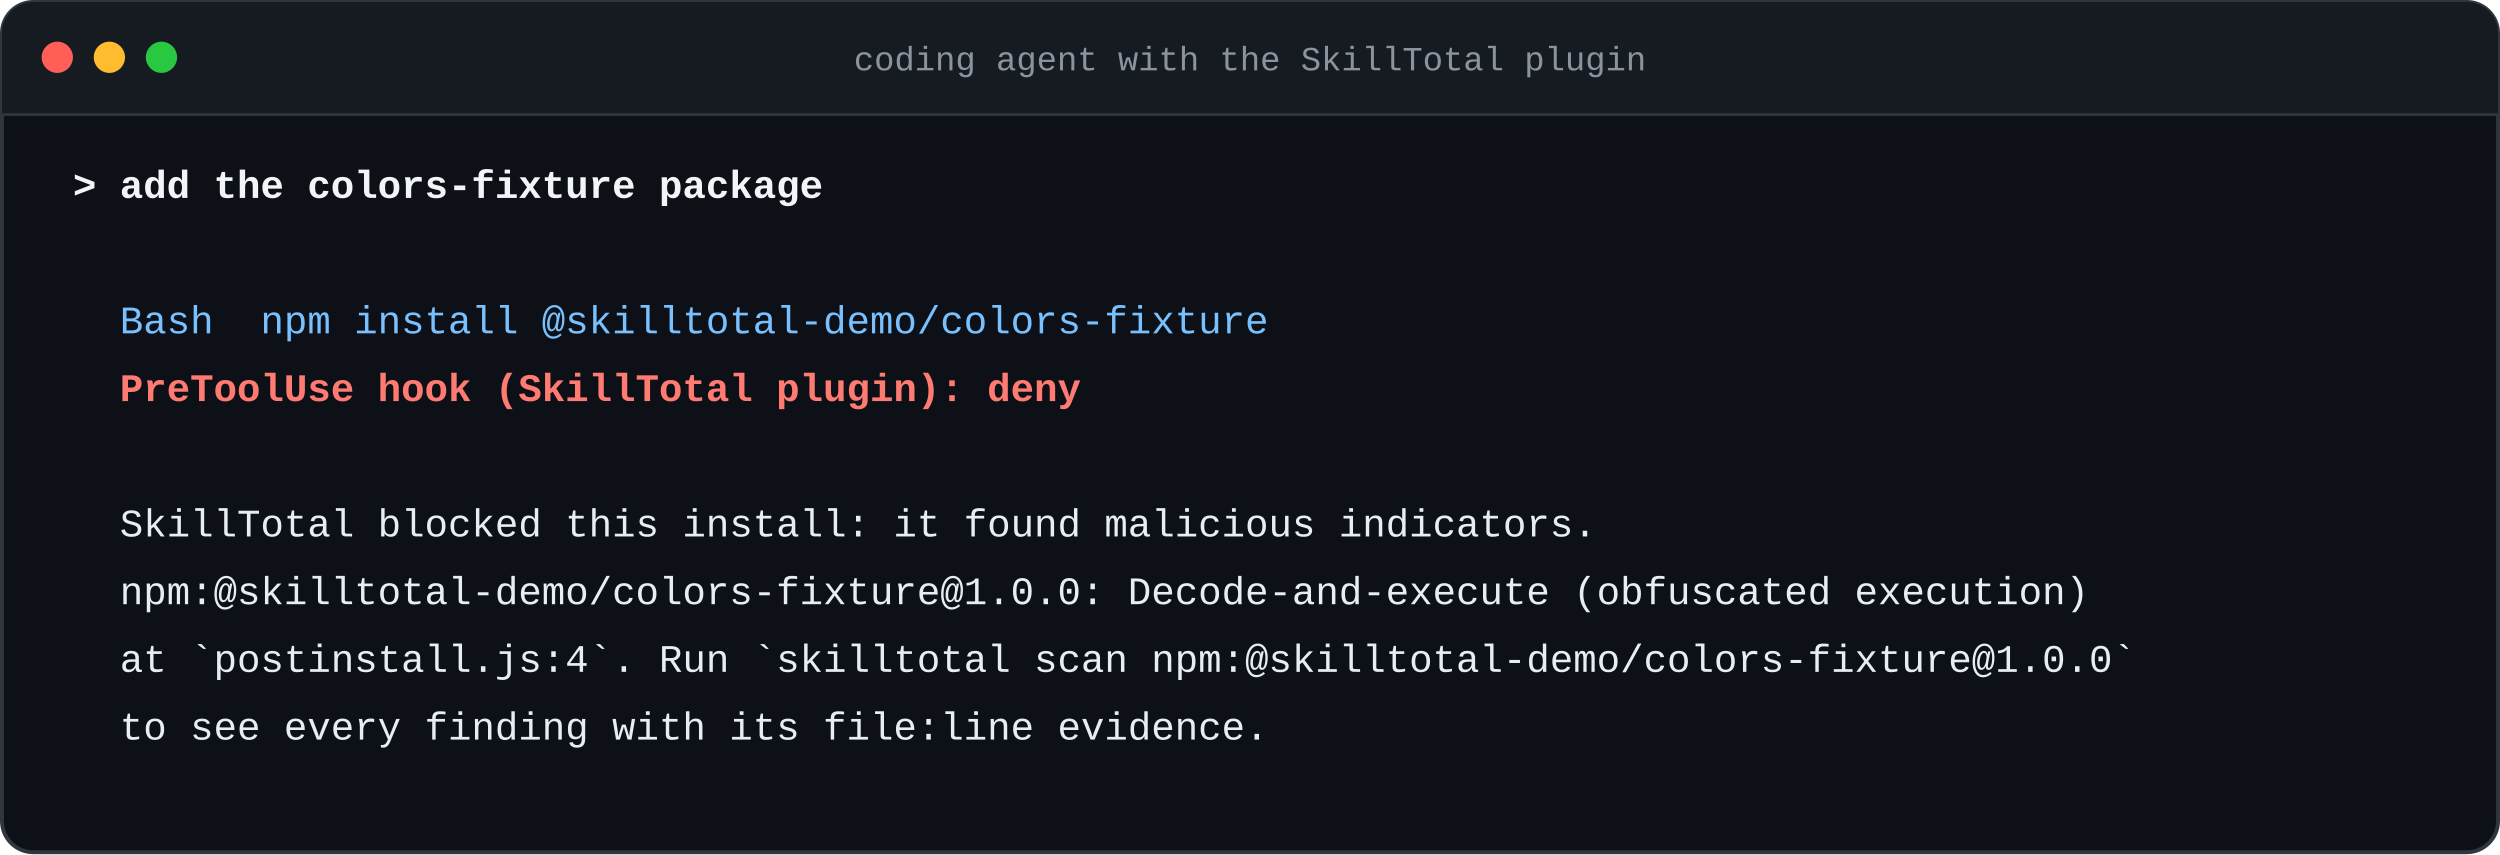
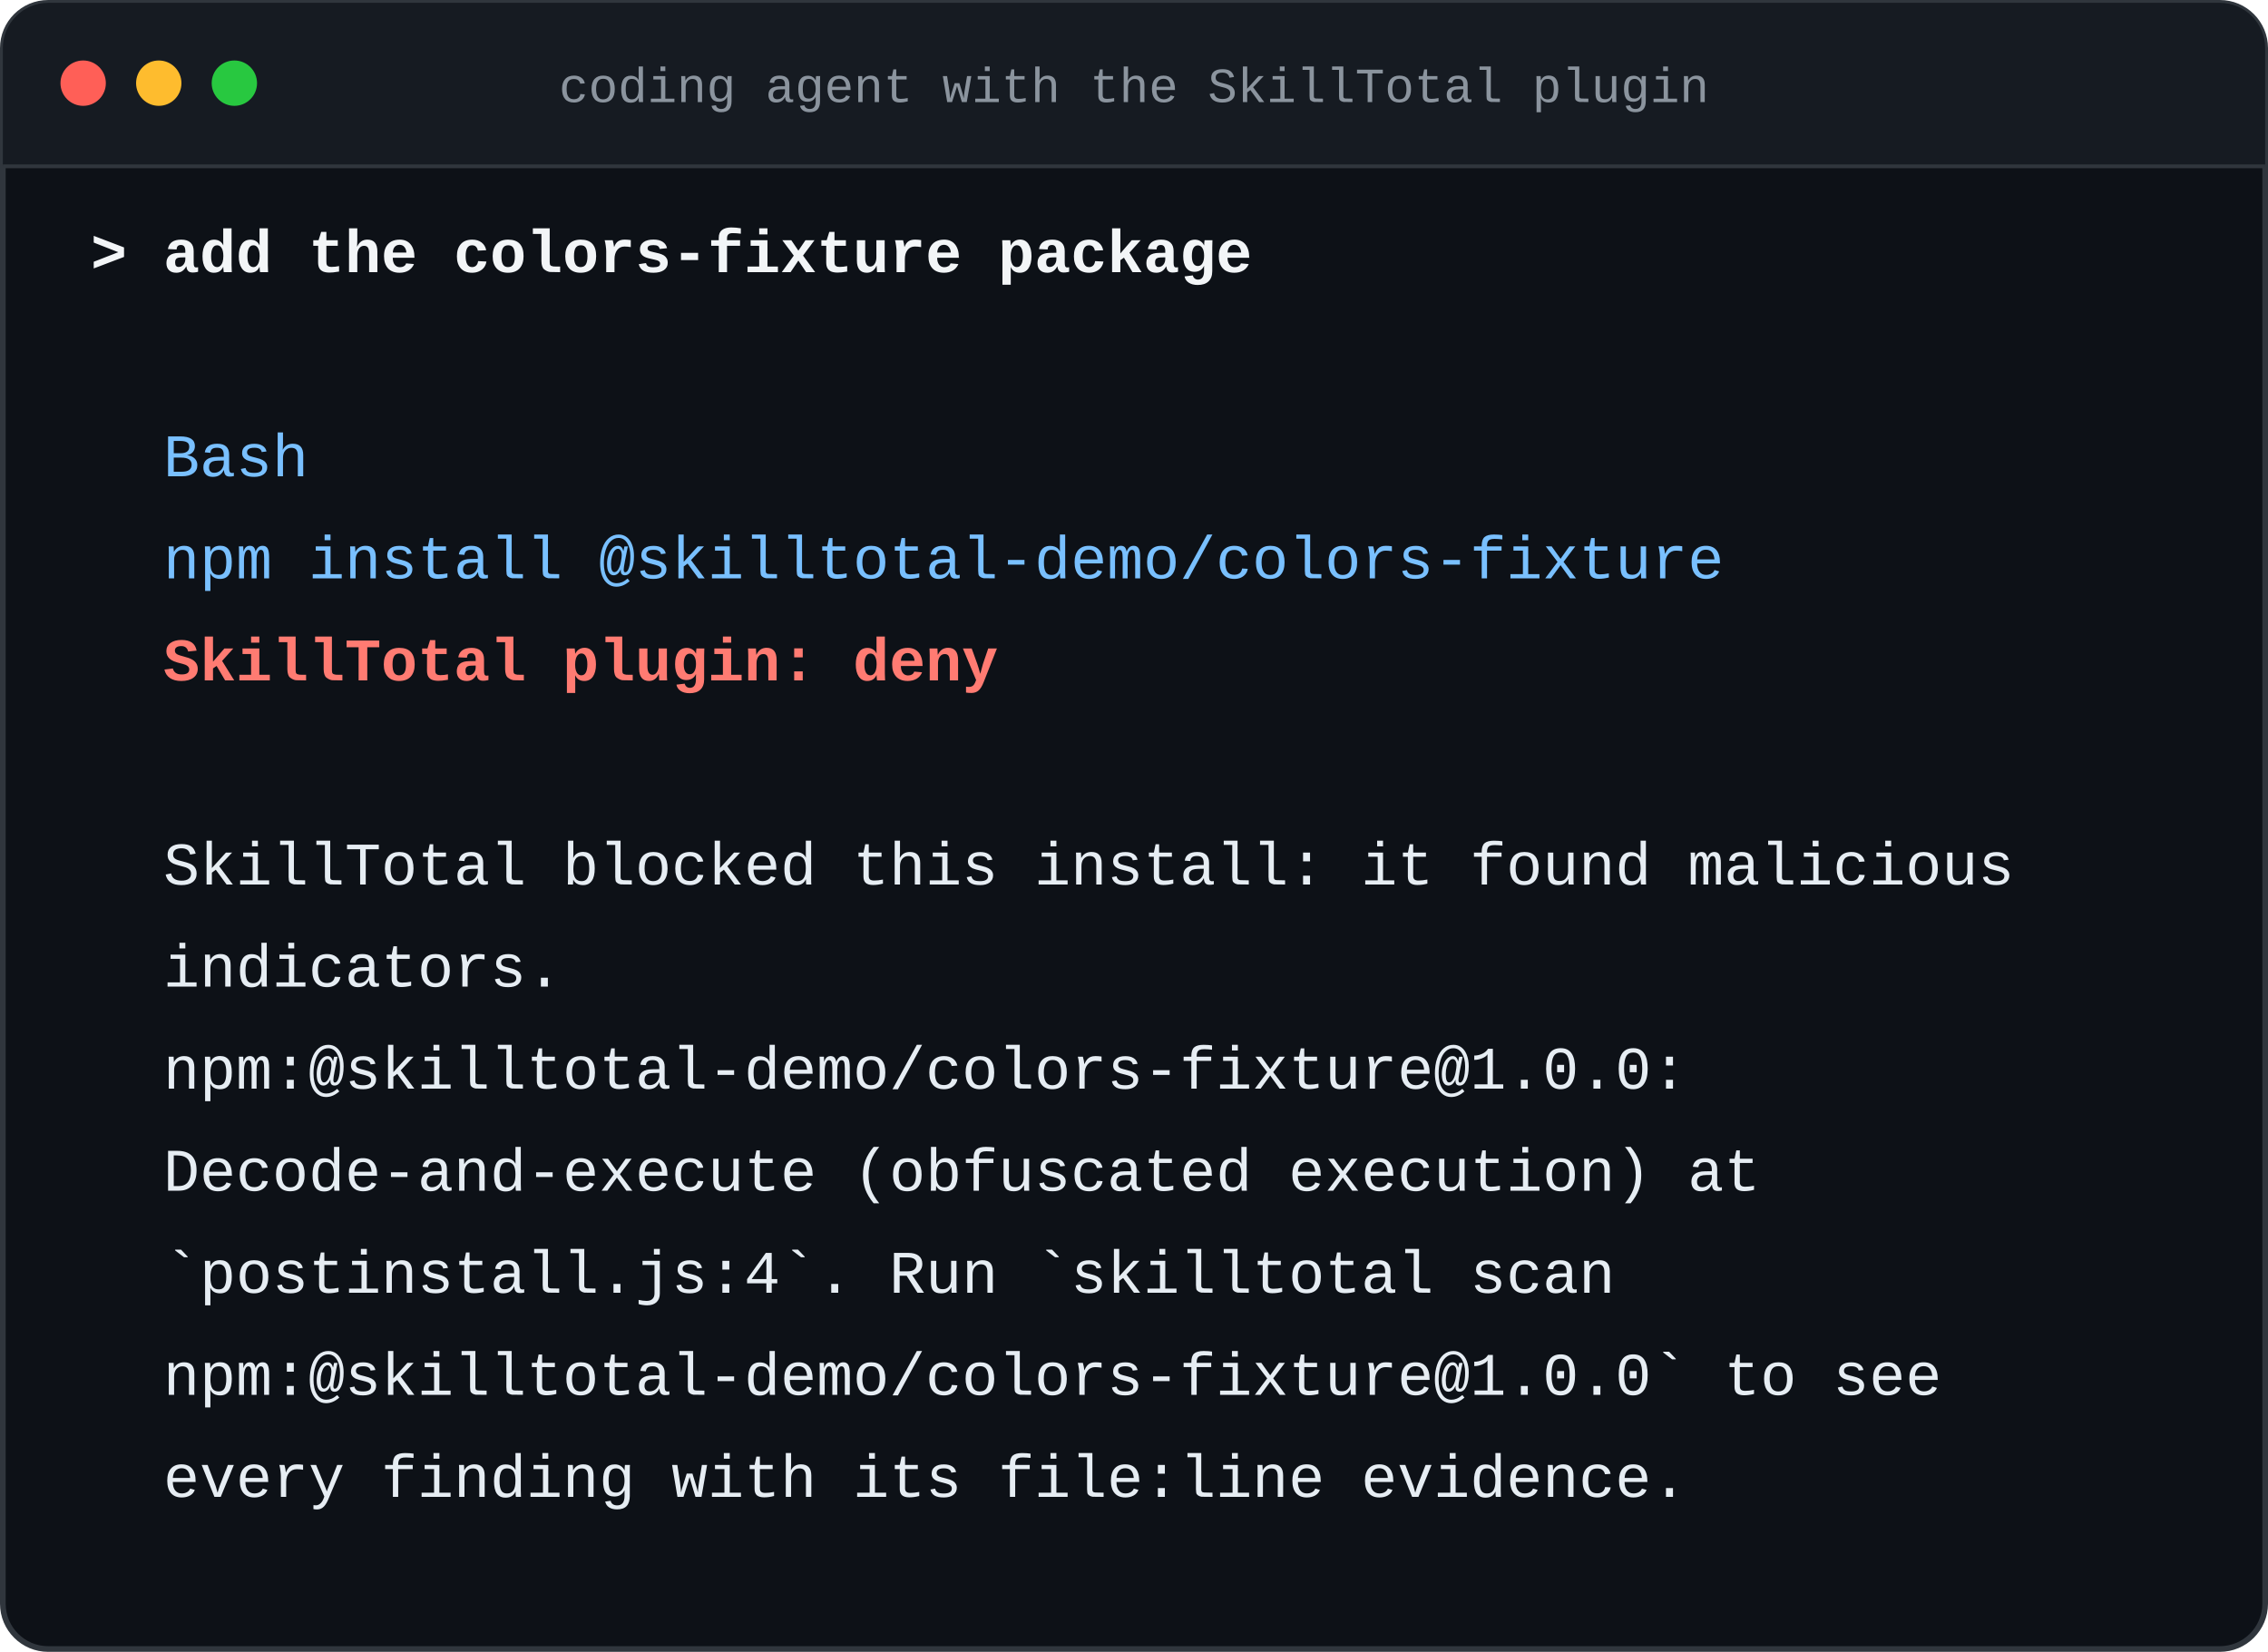
- <svg xmlns="http://www.w3.org/2000/svg" viewBox="0 0 960 328" width="960" height="328" role="img" aria-label="The SkillTotal plugin denies npm install of a sanitized test package and names the finding and its file and line">
-   <rect x="0.75" y="0.75" width="958.5" height="326.5" rx="12" fill="#0d1117" stroke="#30363d" stroke-width="1.5" />
-   <path d="M0.75 12.75 a12 12 0 0 1 12 -12 H947.25 a12 12 0 0 1 12 12 V44 H0.75 Z" fill="#161b22" />
-   <line x1="0.75" y1="44" x2="959.25" y2="44" stroke="#30363d" />
+ <svg xmlns="http://www.w3.org/2000/svg" viewBox="0 0 600 437" width="600" height="437" role="img" aria-label="The SkillTotal plugin denies npm install of a sanitized test package and names the finding and its file and line">
+   <rect x="0.75" y="0.75" width="598.5" height="435.5" rx="12" fill="#0d1117" stroke="#30363d" stroke-width="1.5" />
+   <path d="M0.75 12.75 a12 12 0 0 1 12 -12 H587.25 a12 12 0 0 1 12 12 V44 H0.75 Z" fill="#161b22" />
+   <line x1="0.75" y1="44" x2="599.25" y2="44" stroke="#30363d" />
  <circle cx="22" cy="22.0" r="6" fill="#ff5f57" />
  <circle cx="42" cy="22.0" r="6" fill="#febc2e" />
  <circle cx="62" cy="22.0" r="6" fill="#28c840" />
-   <text x="480.0" y="27.0" text-anchor="middle" font-family="ui-monospace, SFMono-Regular, 'SF Mono', Menlo, Consolas, 'Liberation Mono', monospace" font-size="13" fill="#8b949e">coding agent with the SkillTotal plugin</text>
-   <text x="28" y="76" font-family="ui-monospace, SFMono-Regular, 'SF Mono', Menlo, Consolas, 'Liberation Mono', monospace" font-size="15" font-weight="700" fill="#f2f5f7" xml:space="preserve">&gt; add the colors-fixture package</text>
-   <text x="28" y="128" font-family="ui-monospace, SFMono-Regular, 'SF Mono', Menlo, Consolas, 'Liberation Mono', monospace" font-size="15" fill="#79c0ff" xml:space="preserve">  Bash  npm install @skilltotal-demo/colors-fixture</text>
-   <text x="28" y="154" font-family="ui-monospace, SFMono-Regular, 'SF Mono', Menlo, Consolas, 'Liberation Mono', monospace" font-size="15" font-weight="700" fill="#ff7b72" xml:space="preserve">  PreToolUse hook (SkillTotal plugin): deny</text>
-   <text x="28" y="206" font-family="ui-monospace, SFMono-Regular, 'SF Mono', Menlo, Consolas, 'Liberation Mono', monospace" font-size="15" fill="#e6edf3" xml:space="preserve">  SkillTotal blocked this install: it found malicious indicators.</text>
-   <text x="28" y="232" font-family="ui-monospace, SFMono-Regular, 'SF Mono', Menlo, Consolas, 'Liberation Mono', monospace" font-size="15" fill="#e6edf3" xml:space="preserve">  npm:@skilltotal-demo/colors-fixture@1.0.0: Decode-and-execute (obfuscated execution)</text>
-   <text x="28" y="258" font-family="ui-monospace, SFMono-Regular, 'SF Mono', Menlo, Consolas, 'Liberation Mono', monospace" font-size="15" fill="#e6edf3" xml:space="preserve">  at `postinstall.js:4`. Run `skilltotal scan npm:@skilltotal-demo/colors-fixture@1.0.0`</text>
-   <text x="28" y="284" font-family="ui-monospace, SFMono-Regular, 'SF Mono', Menlo, Consolas, 'Liberation Mono', monospace" font-size="15" fill="#e6edf3" xml:space="preserve">  to see every finding with its file:line evidence.</text>
+   <text x="300.0" y="27.0" text-anchor="middle" font-family="ui-monospace, SFMono-Regular, 'SF Mono', Menlo, Consolas, 'Liberation Mono', monospace" font-size="13" fill="#8b949e">coding agent with the SkillTotal plugin</text>
+   <style>.r0{animation:a0 12s infinite}@keyframes a0{0%,4.0%{opacity:0}6.0%,92%{opacity:1}100%{opacity:0}}.r2{animation:a2 12s infinite}@keyframes a2{0%,11.0%{opacity:0}13.0%,92%{opacity:1}100%{opacity:0}}.r3{animation:a3 12s infinite}@keyframes a3{0%,18.0%{opacity:0}20.0%,92%{opacity:1}100%{opacity:0}}.r4{animation:a4 12s infinite}@keyframes a4{0%,33.0%{opacity:0}35.0%,92%{opacity:1}100%{opacity:0}}.r6{animation:a6 12s infinite}@keyframes a6{0%,35.5%{opacity:0}37.5%,92%{opacity:1}100%{opacity:0}}.r7{animation:a7 12s infinite}@keyframes a7{0%,37.9%{opacity:0}39.9%,92%{opacity:1}100%{opacity:0}}.r8{animation:a8 12s infinite}@keyframes a8{0%,40.3%{opacity:0}42.3%,92%{opacity:1}100%{opacity:0}}.r9{animation:a9 12s infinite}@keyframes a9{0%,42.8%{opacity:0}44.8%,92%{opacity:1}100%{opacity:0}}.r10{animation:a10 12s infinite}@keyframes a10{0%,45.2%{opacity:0}47.2%,92%{opacity:1}100%{opacity:0}}.r11{animation:a11 12s infinite}@keyframes a11{0%,47.7%{opacity:0}49.7%,92%{opacity:1}100%{opacity:0}}.r12{animation:a12 12s infinite}@keyframes a12{0%,50.1%{opacity:0}52.1%,92%{opacity:1}100%{opacity:0}}@media (prefers-reduced-motion:reduce){text{animation:none!important;opacity:1!important}}</style>
+   <text x="24" y="72" font-family="ui-monospace, SFMono-Regular, 'SF Mono', Menlo, Consolas, 'Liberation Mono', monospace" font-size="16" font-weight="700" class="r0" fill="#f2f5f7" xml:space="preserve">&gt; add the colors-fixture package</text>
+   <text x="24" y="126" font-family="ui-monospace, SFMono-Regular, 'SF Mono', Menlo, Consolas, 'Liberation Mono', monospace" font-size="16" class="r2" fill="#79c0ff" xml:space="preserve">  Bash</text>
+   <text x="24" y="153" font-family="ui-monospace, SFMono-Regular, 'SF Mono', Menlo, Consolas, 'Liberation Mono', monospace" font-size="16" class="r3" fill="#79c0ff" xml:space="preserve">  npm install @skilltotal-demo/colors-fixture</text>
+   <text x="24" y="180" font-family="ui-monospace, SFMono-Regular, 'SF Mono', Menlo, Consolas, 'Liberation Mono', monospace" font-size="16" font-weight="700" class="r4" fill="#ff7b72" xml:space="preserve">  SkillTotal plugin: deny</text>
+   <text x="24" y="234" font-family="ui-monospace, SFMono-Regular, 'SF Mono', Menlo, Consolas, 'Liberation Mono', monospace" font-size="16" class="r6" fill="#e6edf3" xml:space="preserve">  SkillTotal blocked this install: it found malicious</text>
+   <text x="24" y="261" font-family="ui-monospace, SFMono-Regular, 'SF Mono', Menlo, Consolas, 'Liberation Mono', monospace" font-size="16" class="r7" fill="#e6edf3" xml:space="preserve">  indicators.</text>
+   <text x="24" y="288" font-family="ui-monospace, SFMono-Regular, 'SF Mono', Menlo, Consolas, 'Liberation Mono', monospace" font-size="16" class="r8" fill="#e6edf3" xml:space="preserve">  npm:@skilltotal-demo/colors-fixture@1.0.0:</text>
+   <text x="24" y="315" font-family="ui-monospace, SFMono-Regular, 'SF Mono', Menlo, Consolas, 'Liberation Mono', monospace" font-size="16" class="r9" fill="#e6edf3" xml:space="preserve">  Decode-and-execute (obfuscated execution) at</text>
+   <text x="24" y="342" font-family="ui-monospace, SFMono-Regular, 'SF Mono', Menlo, Consolas, 'Liberation Mono', monospace" font-size="16" class="r10" fill="#e6edf3" xml:space="preserve">  `postinstall.js:4`. Run `skilltotal scan</text>
+   <text x="24" y="369" font-family="ui-monospace, SFMono-Regular, 'SF Mono', Menlo, Consolas, 'Liberation Mono', monospace" font-size="16" class="r11" fill="#e6edf3" xml:space="preserve">  npm:@skilltotal-demo/colors-fixture@1.0.0` to see</text>
+   <text x="24" y="396" font-family="ui-monospace, SFMono-Regular, 'SF Mono', Menlo, Consolas, 'Liberation Mono', monospace" font-size="16" class="r12" fill="#e6edf3" xml:space="preserve">  every finding with its file:line evidence.</text>
</svg>
